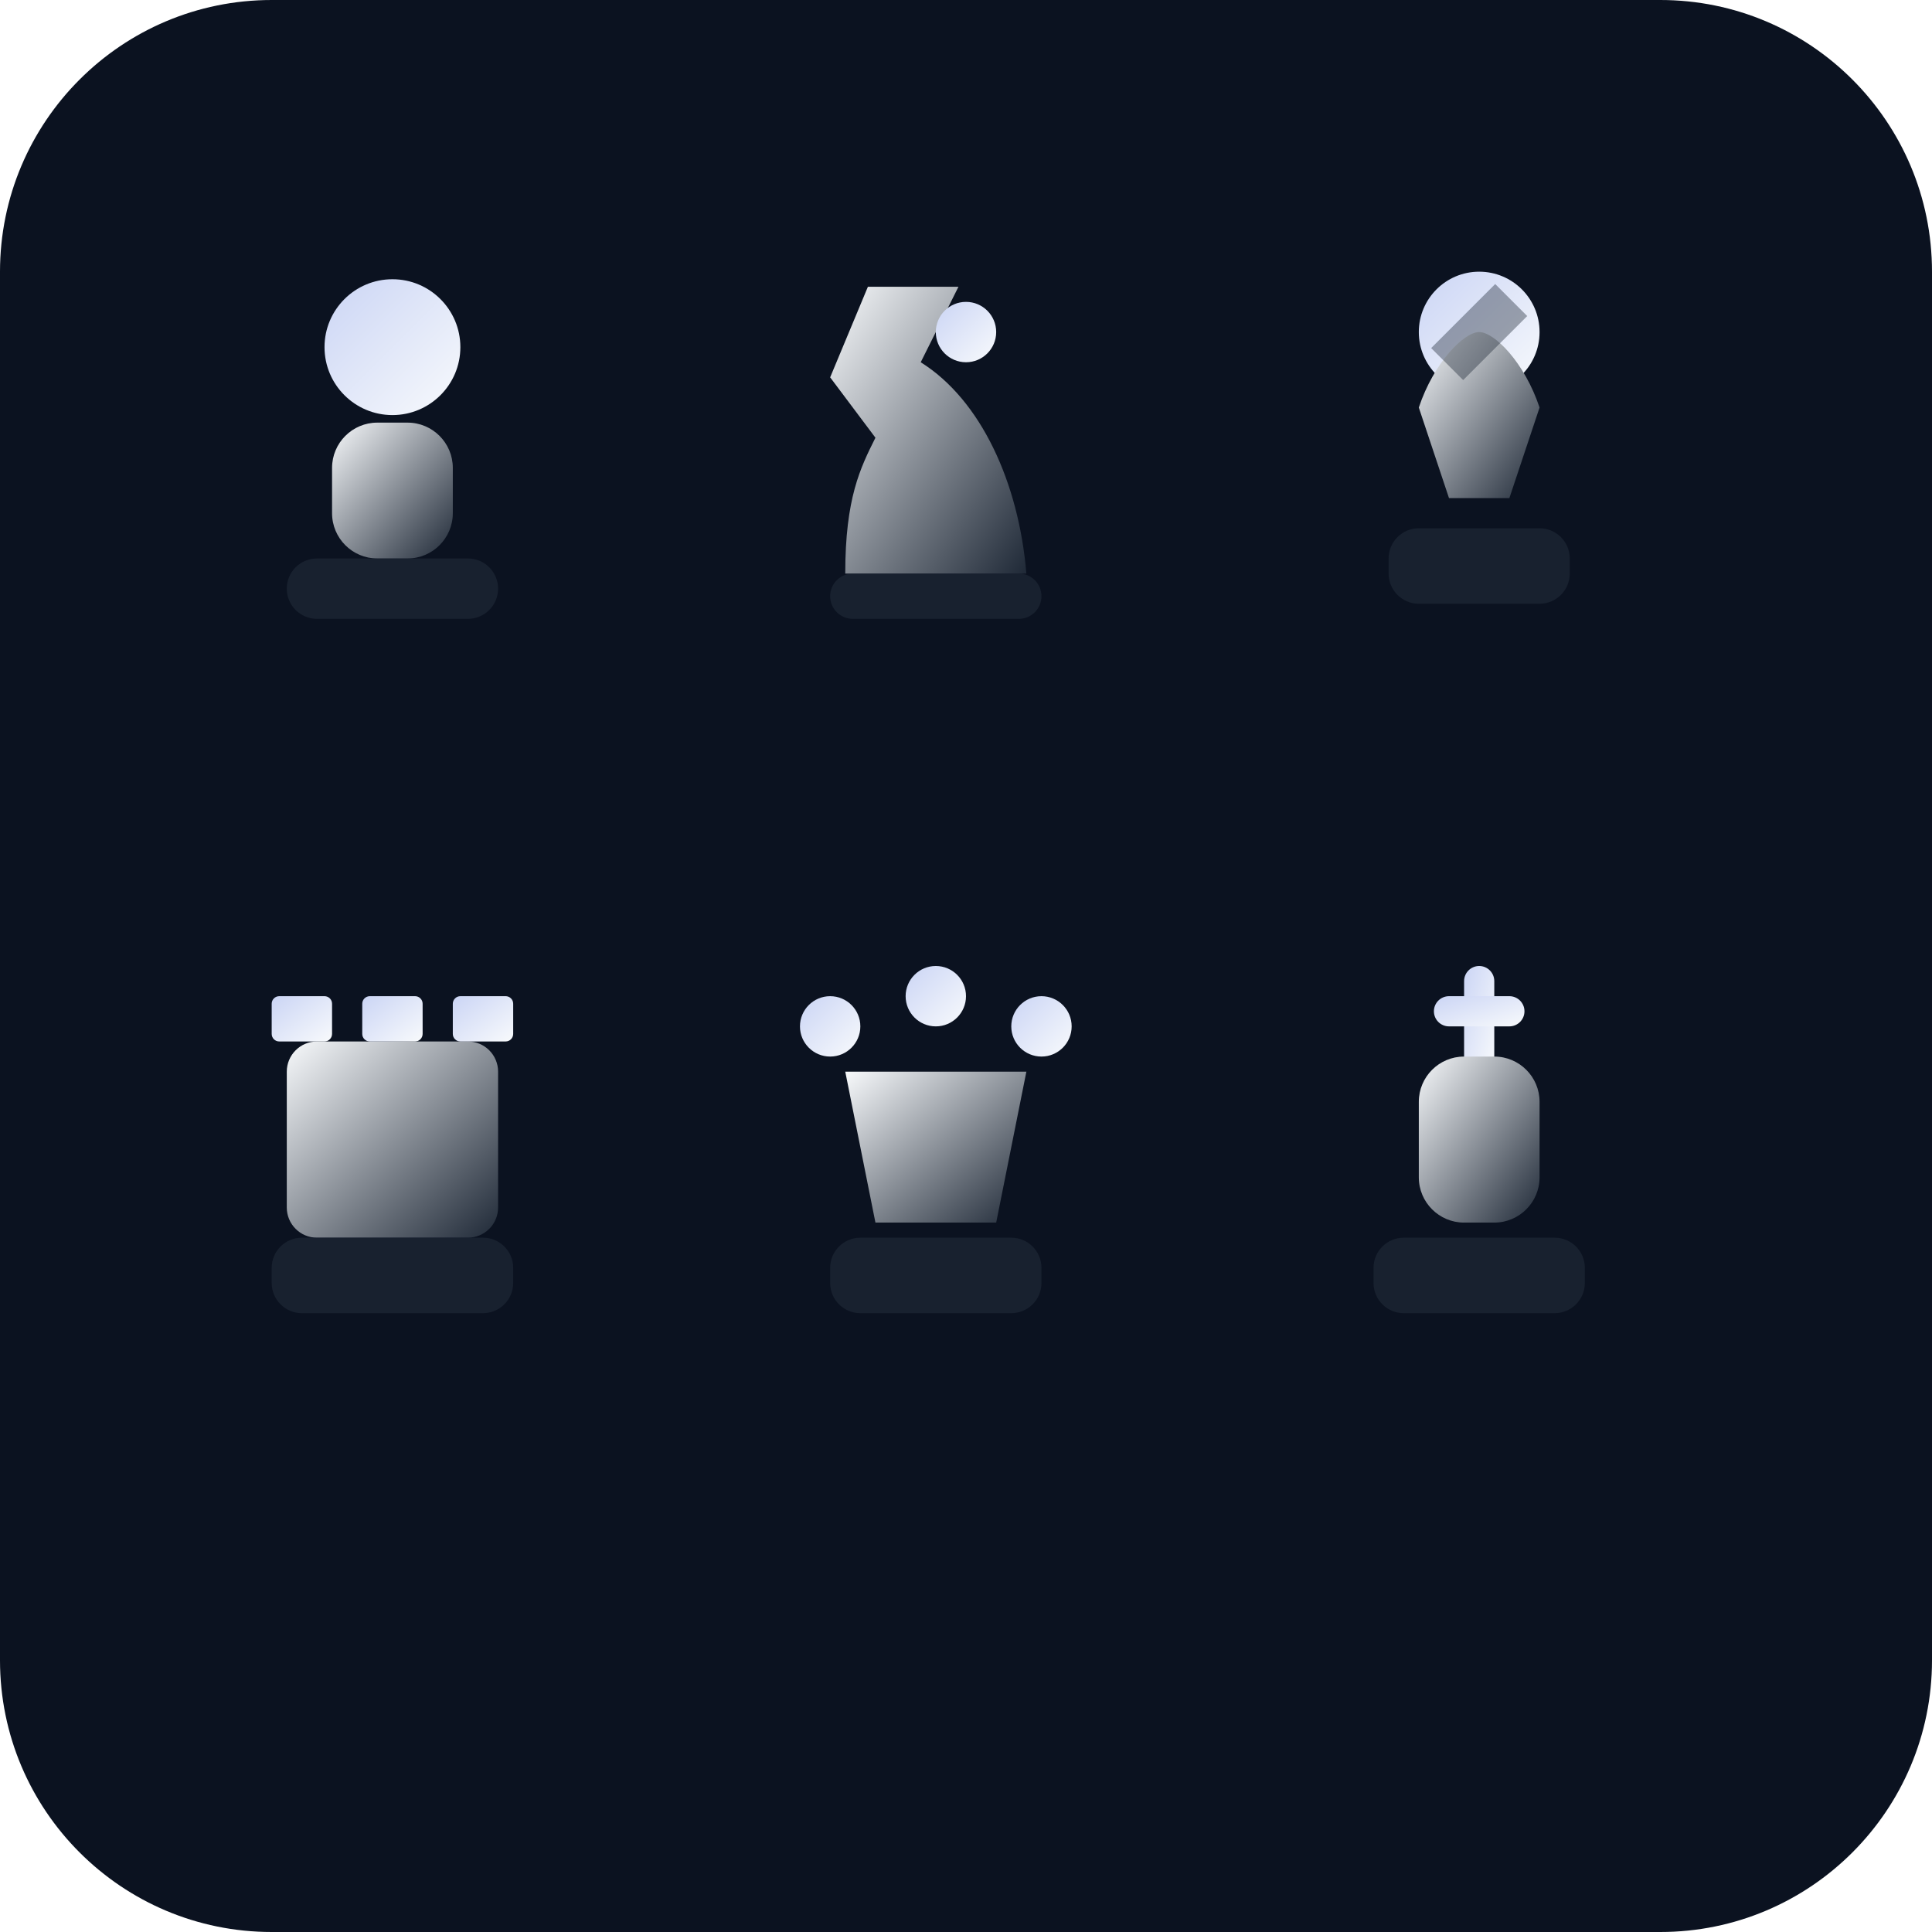
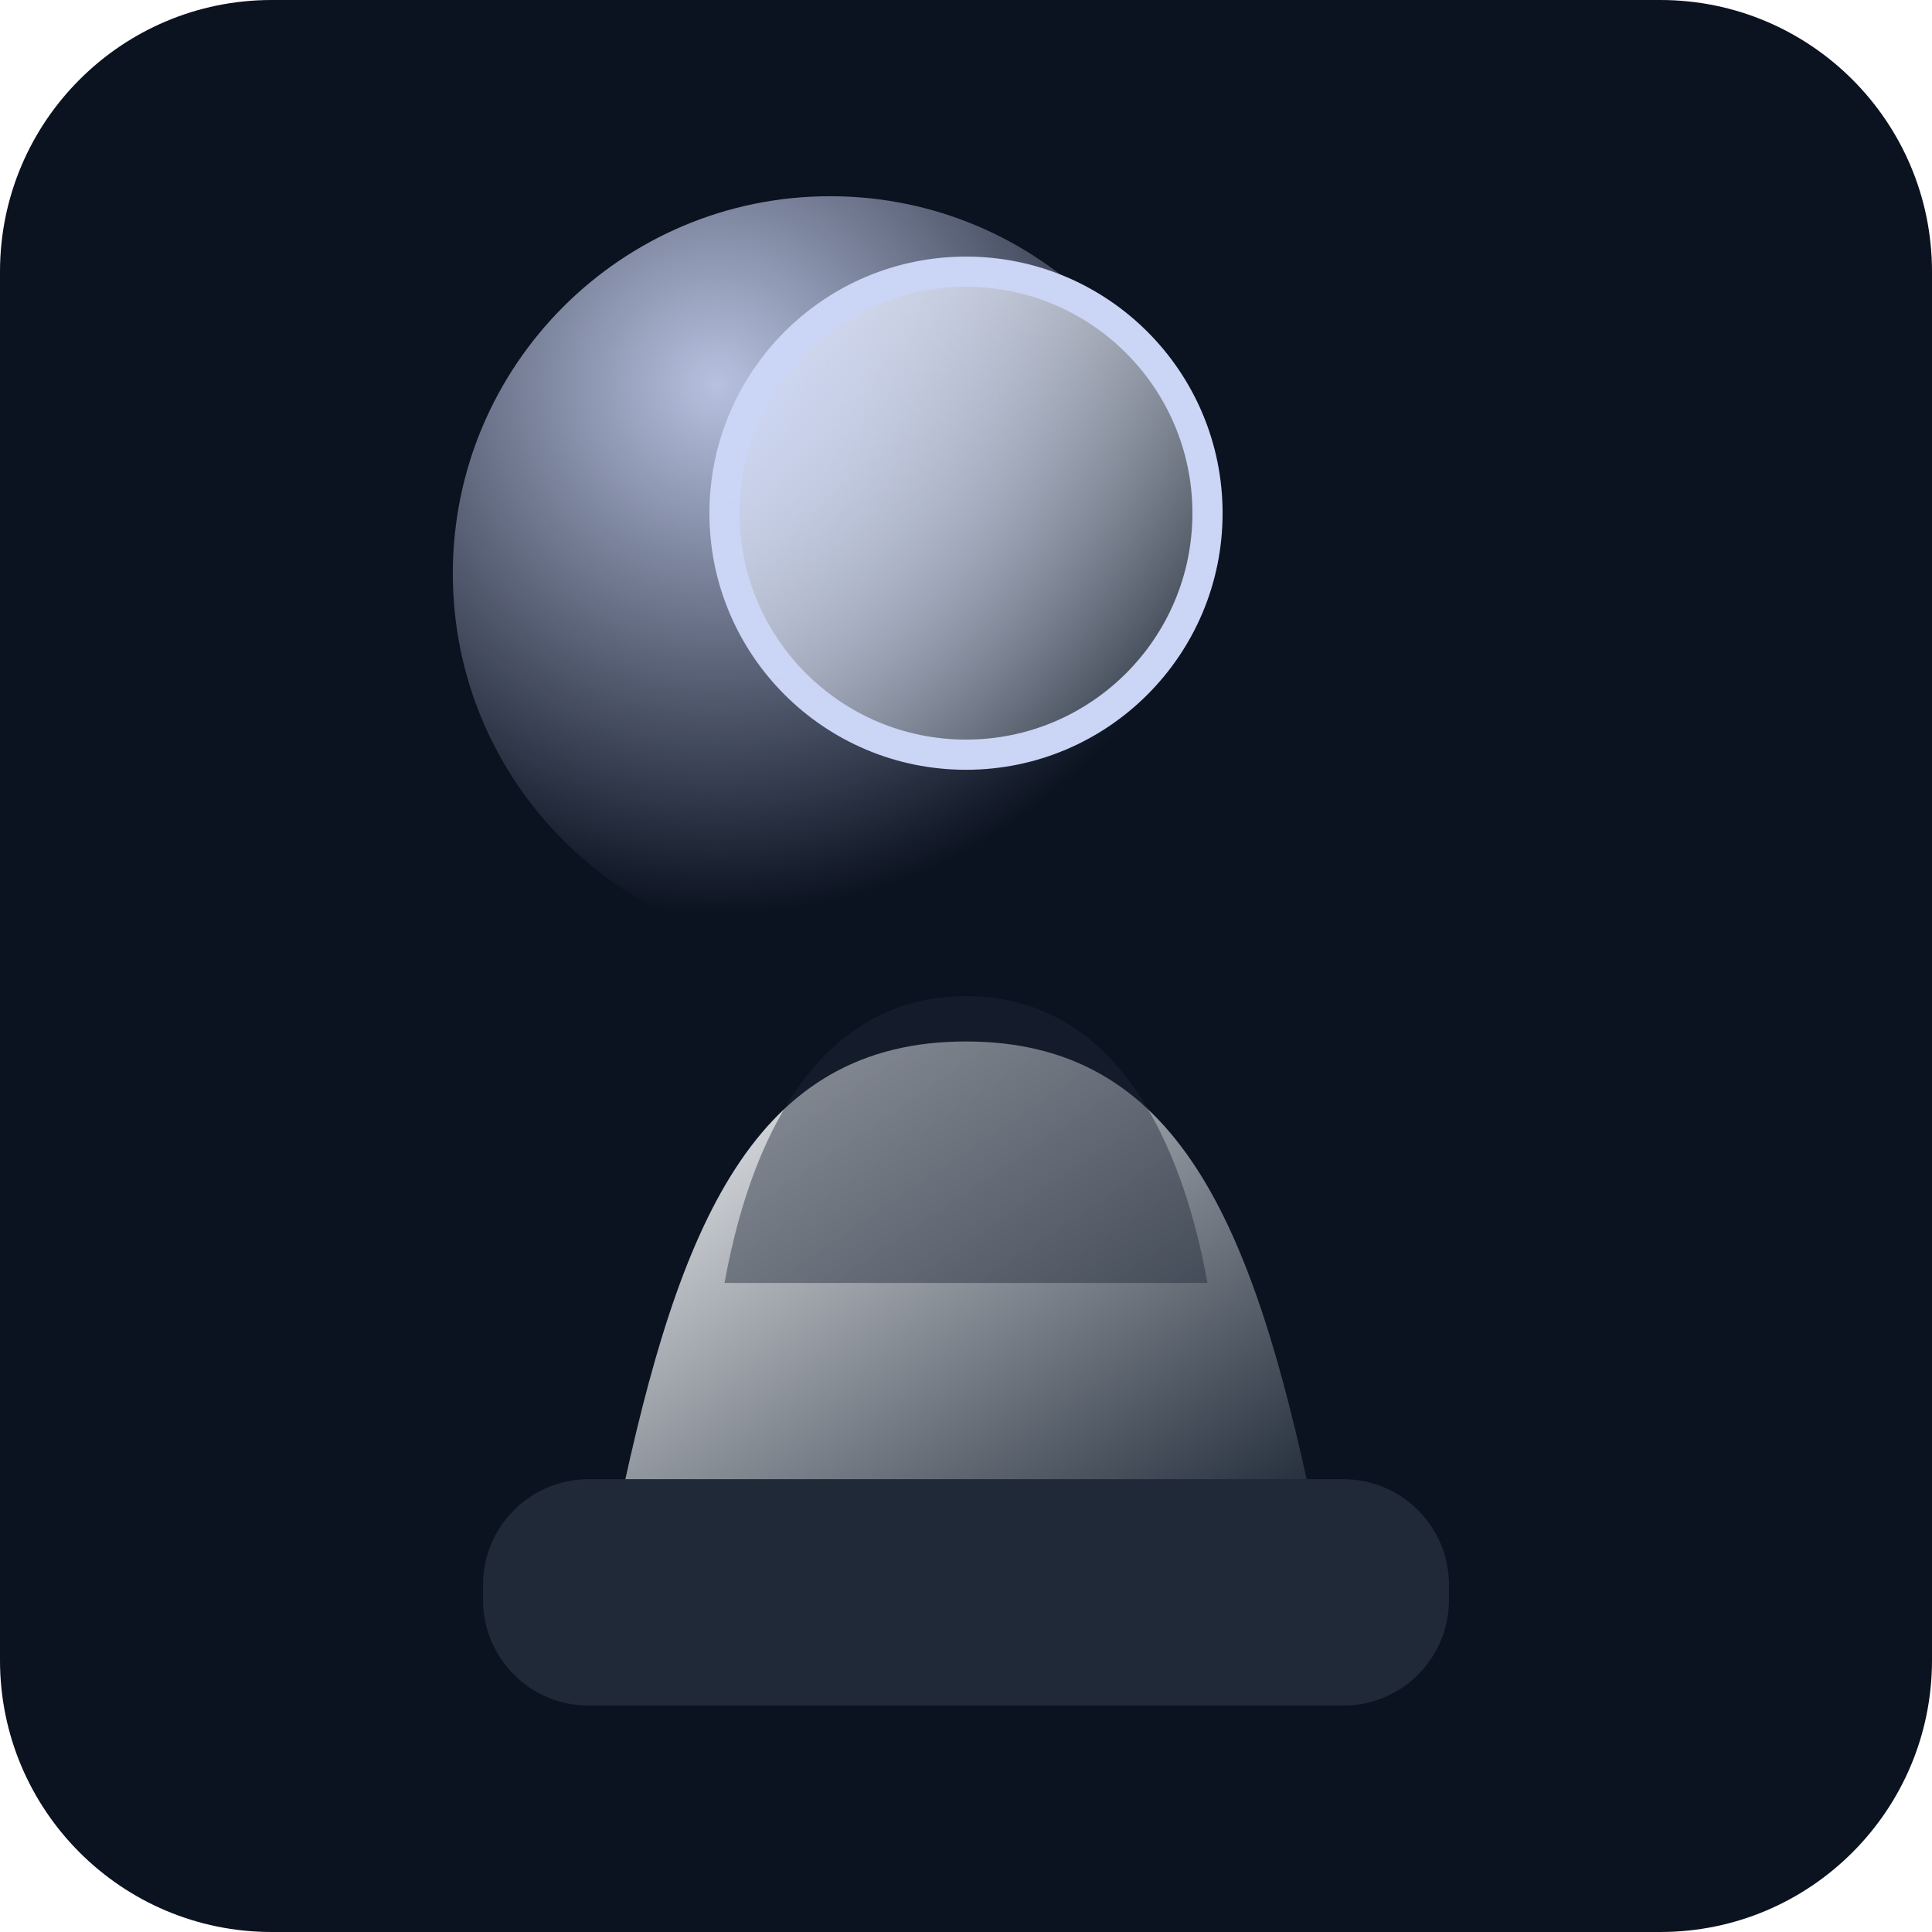
<svg xmlns="http://www.w3.org/2000/svg" width="256" height="256" viewBox="0 0 256 256">
  <defs>
-     <linearGradient id="piece" x1="0" y1="0" x2="1" y2="1">
+     <radialGradient id="shine" cx="35%" cy="25%" r="70%">
+       <stop offset="0%" stop-color="#cbd5f5" stop-opacity="0.9" />
+       <stop offset="100%" stop-color="#cbd5f5" stop-opacity="0" />
+     </radialGradient>
+     <linearGradient id="body" x1="0" y1="0" x2="1" y2="1">
      <stop offset="0%" stop-color="#f8fafc" />
      <stop offset="100%" stop-color="#1f2937" />
    </linearGradient>
-     <linearGradient id="pieceAlt" x1="0" y1="0" x2="1" y2="1">
-       <stop offset="0%" stop-color="#cbd5f5" />
-       <stop offset="100%" stop-color="#f8fafc" />
-     </linearGradient>
  </defs>
  <rect width="256" height="256" rx="36" fill="#0b1220" />
-   <g transform="translate(20 28)">
-     <g transform="translate(0 0)">
-       <circle cx="32" cy="18" r="9" fill="url(#pieceAlt)" />
-       <rect x="24" y="28" width="16" height="18" rx="6" fill="url(#piece)" />
-       <rect x="18" y="46" width="28" height="8" rx="4" fill="#1f2937" opacity="0.65" />
-     </g>
-     <g transform="translate(72 0)">
-       <path d="M20 48h24c-1-12-6-23-14-28l5-10h-12l-5 12 6 8c-2 4-4 8-4 18z" fill="url(#piece)" />
-       <rect x="18" y="48" width="28" height="6" rx="3" fill="#1f2937" opacity="0.65" />
-       <circle cx="36" cy="16" r="4" fill="url(#pieceAlt)" />
-     </g>
-     <g transform="translate(144 0)">
-       <circle cx="32" cy="16" r="8" fill="url(#pieceAlt)" />
-       <path d="M24 26c2-6 6-10 8-10s6 4 8 10l-4 12h-8l-4-12z" fill="url(#piece)" />
-       <rect x="20" y="42" width="24" height="10" rx="4" fill="#1f2937" opacity="0.65" />
-       <rect x="29" y="10" width="6" height="12" transform="rotate(45 32 16)" fill="#1f2937" opacity="0.4" />
-     </g>
-     <g transform="translate(0 92)">
-       <rect x="18" y="18" width="28" height="26" rx="4" fill="url(#piece)" />
-       <rect x="16" y="44" width="32" height="10" rx="4" fill="#1f2937" opacity="0.65" />
-       <rect x="16" y="12" width="8" height="6" rx="1" fill="url(#pieceAlt)" />
-       <rect x="28" y="12" width="8" height="6" rx="1" fill="url(#pieceAlt)" />
-       <rect x="40" y="12" width="8" height="6" rx="1" fill="url(#pieceAlt)" />
-     </g>
-     <g transform="translate(72 92)">
-       <circle cx="18" cy="16" r="4" fill="url(#pieceAlt)" />
-       <circle cx="32" cy="12" r="4" fill="url(#pieceAlt)" />
-       <circle cx="46" cy="16" r="4" fill="url(#pieceAlt)" />
-       <path d="M20 22h24l-4 20h-16l-4-20z" fill="url(#piece)" />
-       <rect x="18" y="44" width="28" height="10" rx="4" fill="#1f2937" opacity="0.65" />
-     </g>
-     <g transform="translate(144 92)">
-       <rect x="30" y="8" width="4" height="14" rx="2" fill="url(#pieceAlt)" />
-       <rect x="26" y="12" width="12" height="4" rx="2" fill="url(#pieceAlt)" />
-       <rect x="24" y="20" width="16" height="22" rx="6" fill="url(#piece)" />
-       <rect x="18" y="44" width="28" height="10" rx="4" fill="#1f2937" opacity="0.65" />
-     </g>
-   </g>
+   <circle cx="128" cy="68" r="32" fill="url(#body)" stroke="#cbd5f5" stroke-width="4" />
+   <path d="M82 200c8-38 18-62 46-62s38 24 46 62" fill="url(#body)" />
+   <path d="M96 170c4-22 14-38 32-38s28 16 32 38" fill="#1f2937" opacity="0.45" />
+   <rect x="64" y="196" width="128" height="30" rx="14" fill="#1f2937" />
+   <circle cx="110" cy="76" r="50" fill="url(#shine)" />
</svg>
